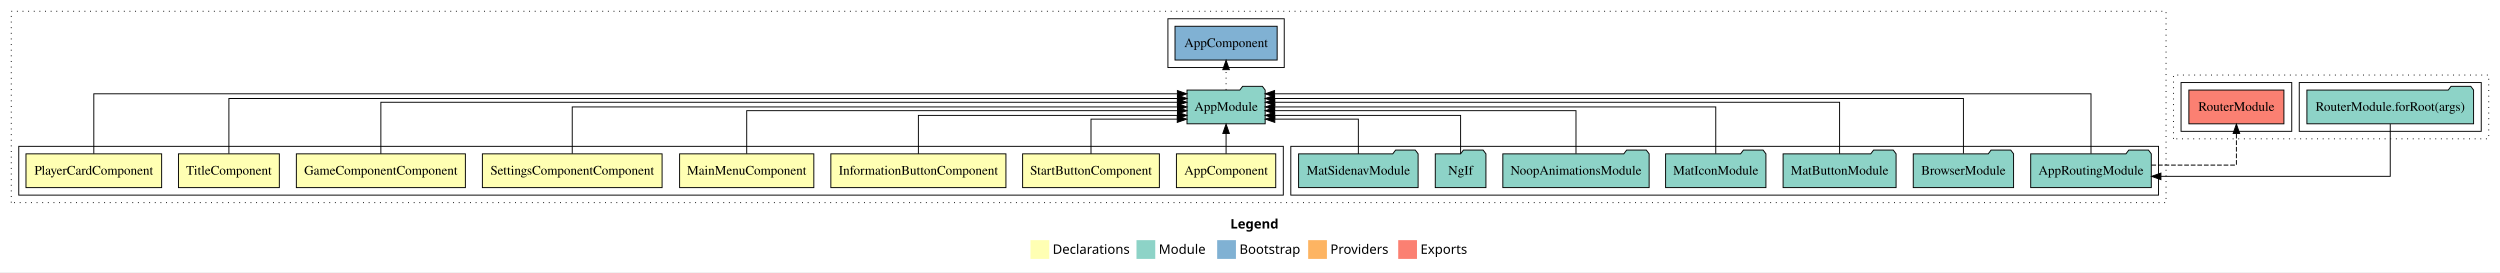
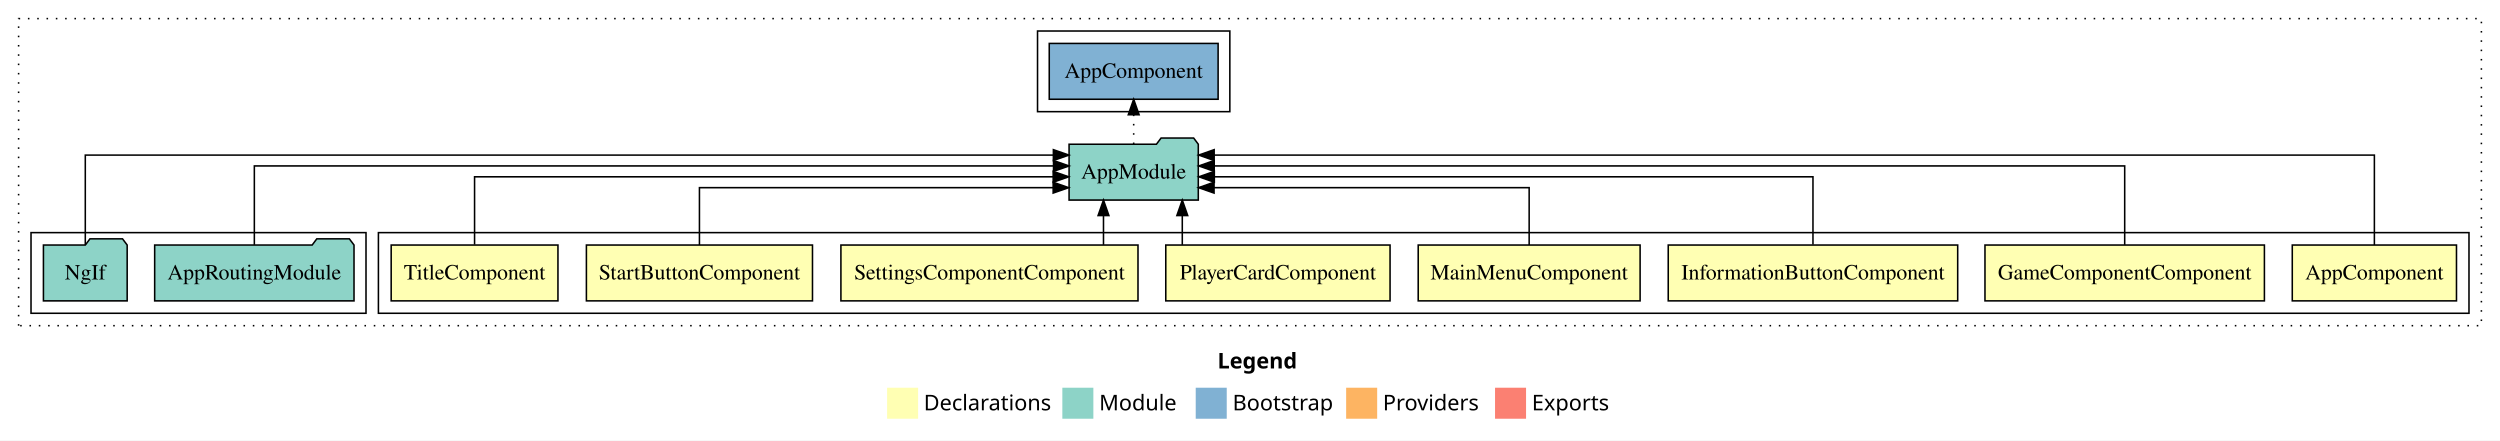
- <svg xmlns="http://www.w3.org/2000/svg" width="2665pt" height="290pt" viewBox="0.00 0.00 2665.00 290.00">
-   <g id="graph0" class="graph" transform="scale(1 1) rotate(0) translate(4 286)">
-     <polygon fill="white" stroke="transparent" points="-4,4 -4,-286 2661,-286 2661,4 -4,4" />
-     <text text-anchor="start" x="1307.51" y="-42.4" font-family="Times-12" font-weight="bold" font-size="14.00">Legend</text>
-     <polygon fill="#ffffb3" stroke="transparent" points="1094.5,-10 1094.5,-30 1114.5,-30 1114.5,-10 1094.5,-10" />
-     <text text-anchor="start" x="1118.13" y="-15.4" font-family="Times-12" font-size="14.00">  Declarations</text>
-     <polygon fill="#8dd3c7" stroke="transparent" points="1207.5,-10 1207.5,-30 1227.5,-30 1227.5,-10 1207.5,-10" />
-     <text text-anchor="start" x="1231.23" y="-15.4" font-family="Times-12" font-size="14.00">  Module</text>
-     <polygon fill="#80b1d3" stroke="transparent" points="1293.5,-10 1293.5,-30 1313.5,-30 1313.5,-10 1293.5,-10" />
-     <text text-anchor="start" x="1317.28" y="-15.4" font-family="Times-12" font-size="14.00">  Bootstrap</text>
-     <polygon fill="#fdb462" stroke="transparent" points="1390.5,-10 1390.5,-30 1410.5,-30 1410.5,-10 1390.5,-10" />
-     <text text-anchor="start" x="1414.17" y="-15.4" font-family="Times-12" font-size="14.00">  Providers</text>
-     <polygon fill="#fb8072" stroke="transparent" points="1486.5,-10 1486.5,-30 1506.5,-30 1506.5,-10 1486.5,-10" />
-     <text text-anchor="start" x="1510.23" y="-15.4" font-family="Times-12" font-size="14.00">  Exports</text>
+ <svg xmlns="http://www.w3.org/2000/svg" width="1612pt" height="284pt" viewBox="0.00 0.00 1612.00 284.00">
+   <g id="graph0" class="graph" transform="scale(1 1) rotate(0) translate(4 280)">
+     <polygon fill="white" stroke="transparent" points="-4,4 -4,-280 1608,-280 1608,4 -4,4" />
+     <text text-anchor="start" x="781.01" y="-42.4" font-family="Times-12" font-weight="bold" font-size="14.00">Legend</text>
+     <polygon fill="#ffffb3" stroke="transparent" points="568,-10 568,-30 588,-30 588,-10 568,-10" />
+     <text text-anchor="start" x="591.63" y="-15.4" font-family="Times-12" font-size="14.00">  Declarations</text>
+     <polygon fill="#8dd3c7" stroke="transparent" points="681,-10 681,-30 701,-30 701,-10 681,-10" />
+     <text text-anchor="start" x="704.73" y="-15.4" font-family="Times-12" font-size="14.00">  Module</text>
+     <polygon fill="#80b1d3" stroke="transparent" points="767,-10 767,-30 787,-30 787,-10 767,-10" />
+     <text text-anchor="start" x="790.78" y="-15.4" font-family="Times-12" font-size="14.00">  Bootstrap</text>
+     <polygon fill="#fdb462" stroke="transparent" points="864,-10 864,-30 884,-30 884,-10 864,-10" />
+     <text text-anchor="start" x="887.67" y="-15.4" font-family="Times-12" font-size="14.00">  Providers</text>
+     <polygon fill="#fb8072" stroke="transparent" points="960,-10 960,-30 980,-30 980,-10 960,-10" />
+     <text text-anchor="start" x="983.73" y="-15.4" font-family="Times-12" font-size="14.00">  Exports</text>
    <g id="clust1" class="cluster">
-       <polygon fill="none" stroke="black" stroke-dasharray="1,5" points="8,-70 8,-274 2305,-274 2305,-70 8,-70" />
+       <polygon fill="none" stroke="black" stroke-dasharray="1,5" points="8,-70 8,-268 1596,-268 1596,-70 8,-70" />
    </g>
    <g id="clust2" class="cluster">
-       <polygon fill="none" stroke="black" points="16,-78 16,-130 1364,-130 1364,-78 16,-78" />
+       <polygon fill="none" stroke="black" points="240,-78 240,-130 1588,-130 1588,-78 240,-78" />
    </g>
    <g id="clust11" class="cluster">
-       <polygon fill="none" stroke="black" points="1372,-78 1372,-130 2297,-130 2297,-78 1372,-78" />
+       <polygon fill="none" stroke="black" points="16,-78 16,-130 232,-130 232,-78 16,-78" />
    </g>
    <g id="clust13" class="cluster">
-       <polygon fill="none" stroke="black" points="1241,-214 1241,-266 1365,-266 1365,-214 1241,-214" />
-     </g>
-     <g id="clust15" class="cluster">
-       <polygon fill="none" stroke="black" stroke-dasharray="1,5" points="2313,-138 2313,-206 2649,-206 2649,-138 2313,-138" />
-     </g>
-     <g id="clust17" class="cluster">
-       <polygon fill="none" stroke="black" points="2447,-146 2447,-198 2641,-198 2641,-146 2447,-146" />
-     </g>
-     <g id="clust18" class="cluster">
-       <polygon fill="none" stroke="black" points="2321,-146 2321,-198 2439,-198 2439,-146 2321,-146" />
+       <polygon fill="none" stroke="black" points="665,-208 665,-260 789,-260 789,-208 665,-208" />
    </g>
    <g id="node1" class="node">
-       <polygon fill="#ffffb3" stroke="black" points="1355.94,-122 1250.06,-122 1250.06,-86 1355.94,-86 1355.94,-122" />
-       <text text-anchor="middle" x="1303" y="-99.8" font-family="Times,serif" font-size="14.00">AppComponent</text>
+       <polygon fill="#ffffb3" stroke="black" points="1579.94,-122 1474.06,-122 1474.06,-86 1579.94,-86 1579.94,-122" />
+       <text text-anchor="middle" x="1527" y="-99.8" font-family="Times,serif" font-size="14.00">AppComponent</text>
    </g>
    <g id="node9" class="node">
-       <polygon fill="#8dd3c7" stroke="black" points="1344.66,-190 1341.66,-194 1320.66,-194 1317.66,-190 1261.34,-190 1261.34,-154 1344.66,-154 1344.66,-190" />
-       <text text-anchor="middle" x="1303" y="-167.8" font-family="Times,serif" font-size="14.00">AppModule</text>
+       <polygon fill="#8dd3c7" stroke="black" points="768.66,-187 765.66,-191 744.66,-191 741.66,-187 685.34,-187 685.34,-151 768.66,-151 768.66,-187" />
+       <text text-anchor="middle" x="727" y="-164.8" font-family="Times,serif" font-size="14.00">AppModule</text>
    </g>
    <g id="edge1" class="edge">
-       <path fill="none" stroke="black" d="M1303,-122.22C1303,-122.22 1303,-143.73 1303,-143.73" />
-       <polygon fill="black" stroke="black" points="1299.5,-143.73 1303,-153.73 1306.5,-143.73 1299.5,-143.73" />
+       <path fill="none" stroke="black" d="M1527,-122.01C1527,-144.49 1527,-180 1527,-180 1527,-180 778.89,-180 778.89,-180" />
+       <polygon fill="black" stroke="black" points="778.89,-176.5 768.89,-180 778.89,-183.5 778.89,-176.5" />
    </g>
    <g id="node2" class="node">
-       <polygon fill="#ffffb3" stroke="black" points="1231.89,-122 1086.11,-122 1086.11,-86 1231.89,-86 1231.89,-122" />
-       <text text-anchor="middle" x="1159" y="-99.8" font-family="Times,serif" font-size="14.00">StartButtonComponent</text>
+       <polygon fill="#ffffb3" stroke="black" points="1456.09,-122 1275.91,-122 1275.91,-86 1456.09,-86 1456.09,-122" />
+       <text text-anchor="middle" x="1366" y="-99.8" font-family="Times,serif" font-size="14.00">GameComponentComponent</text>
    </g>
    <g id="edge2" class="edge">
-       <path fill="none" stroke="black" d="M1159,-122.01C1159,-138.05 1159,-159 1159,-159 1159,-159 1250.96,-159 1250.96,-159" />
-       <polygon fill="black" stroke="black" points="1250.96,-162.5 1260.96,-159 1250.96,-155.5 1250.96,-162.5" />
+       <path fill="none" stroke="black" d="M1366,-122.13C1366,-142.57 1366,-173 1366,-173 1366,-173 778.93,-173 778.93,-173" />
+       <polygon fill="black" stroke="black" points="778.93,-169.5 768.93,-173 778.93,-176.5 778.93,-169.5" />
    </g>
    <g id="node3" class="node">
-       <polygon fill="#ffffb3" stroke="black" points="1068.32,-122 881.68,-122 881.68,-86 1068.32,-86 1068.32,-122" />
-       <text text-anchor="middle" x="975" y="-99.8" font-family="Times,serif" font-size="14.00">InformationButtonComponent</text>
+       <polygon fill="#ffffb3" stroke="black" points="1258.32,-122 1071.68,-122 1071.68,-86 1258.32,-86 1258.32,-122" />
+       <text text-anchor="middle" x="1165" y="-99.8" font-family="Times,serif" font-size="14.00">InformationButtonComponent</text>
    </g>
    <g id="edge3" class="edge">
-       <path fill="none" stroke="black" d="M975,-122.02C975,-139.37 975,-163 975,-163 975,-163 1251.13,-163 1251.13,-163" />
-       <polygon fill="black" stroke="black" points="1251.13,-166.5 1261.13,-163 1251.13,-159.5 1251.13,-166.5" />
+       <path fill="none" stroke="black" d="M1165,-122.27C1165,-140.56 1165,-166 1165,-166 1165,-166 779,-166 779,-166" />
+       <polygon fill="black" stroke="black" points="779,-162.5 769,-166 779,-169.5 779,-162.5" />
    </g>
    <g id="node4" class="node">
-       <polygon fill="#ffffb3" stroke="black" points="863.54,-122 720.46,-122 720.46,-86 863.54,-86 863.54,-122" />
-       <text text-anchor="middle" x="792" y="-99.8" font-family="Times,serif" font-size="14.00">MainMenuComponent</text>
+       <polygon fill="#ffffb3" stroke="black" points="1053.54,-122 910.46,-122 910.46,-86 1053.54,-86 1053.54,-122" />
+       <text text-anchor="middle" x="982" y="-99.8" font-family="Times,serif" font-size="14.00">MainMenuComponent</text>
    </g>
    <g id="edge4" class="edge">
-       <path fill="none" stroke="black" d="M792,-122.17C792,-141.09 792,-168 792,-168 792,-168 1251.18,-168 1251.18,-168" />
-       <polygon fill="black" stroke="black" points="1251.18,-171.5 1261.18,-168 1251.18,-164.5 1251.18,-171.5" />
+       <path fill="none" stroke="black" d="M982,-122.01C982,-138.05 982,-159 982,-159 982,-159 778.82,-159 778.82,-159" />
+       <polygon fill="black" stroke="black" points="778.82,-155.5 768.82,-159 778.82,-162.5 778.82,-155.5" />
    </g>
    <g id="node5" class="node">
-       <polygon fill="#ffffb3" stroke="black" points="701.78,-122 510.22,-122 510.22,-86 701.78,-86 701.78,-122" />
-       <text text-anchor="middle" x="606" y="-99.8" font-family="Times,serif" font-size="14.00">SettingsComponentComponent</text>
+       <polygon fill="#ffffb3" stroke="black" points="892.31,-122 747.69,-122 747.69,-86 892.31,-86 892.31,-122" />
+       <text text-anchor="middle" x="820" y="-99.8" font-family="Times,serif" font-size="14.00">PlayerCardComponent</text>
    </g>
    <g id="edge5" class="edge">
-       <path fill="none" stroke="black" d="M606,-122.22C606,-142.37 606,-172 606,-172 606,-172 1251.23,-172 1251.23,-172" />
-       <polygon fill="black" stroke="black" points="1251.23,-175.5 1261.23,-172 1251.23,-168.5 1251.23,-175.5" />
+       <path fill="none" stroke="black" d="M758.34,-122.11C758.34,-122.11 758.34,-140.99 758.34,-140.99" />
+       <polygon fill="black" stroke="black" points="754.84,-140.99 758.34,-150.99 761.84,-140.99 754.84,-140.99" />
    </g>
    <g id="node6" class="node">
-       <polygon fill="#ffffb3" stroke="black" points="492.09,-122 311.91,-122 311.91,-86 492.09,-86 492.09,-122" />
-       <text text-anchor="middle" x="402" y="-99.8" font-family="Times,serif" font-size="14.00">GameComponentComponent</text>
+       <polygon fill="#ffffb3" stroke="black" points="729.78,-122 538.22,-122 538.22,-86 729.78,-86 729.78,-122" />
+       <text text-anchor="middle" x="634" y="-99.8" font-family="Times,serif" font-size="14.00">SettingsComponentComponent</text>
    </g>
    <g id="edge6" class="edge">
-       <path fill="none" stroke="black" d="M402,-122.04C402,-143.66 402,-177 402,-177 402,-177 1251.05,-177 1251.05,-177" />
-       <polygon fill="black" stroke="black" points="1251.05,-180.5 1261.05,-177 1251.05,-173.5 1251.05,-180.5" />
+       <path fill="none" stroke="black" d="M707.53,-122.11C707.53,-122.11 707.53,-140.99 707.53,-140.99" />
+       <polygon fill="black" stroke="black" points="704.03,-140.99 707.53,-150.99 711.03,-140.99 704.03,-140.99" />
    </g>
    <g id="node7" class="node">
-       <polygon fill="#ffffb3" stroke="black" points="293.77,-122 186.23,-122 186.23,-86 293.77,-86 293.77,-122" />
-       <text text-anchor="middle" x="240" y="-99.8" font-family="Times,serif" font-size="14.00">TitleComponent</text>
+       <polygon fill="#ffffb3" stroke="black" points="519.89,-122 374.11,-122 374.11,-86 519.89,-86 519.89,-122" />
+       <text text-anchor="middle" x="447" y="-99.8" font-family="Times,serif" font-size="14.00">StartButtonComponent</text>
    </g>
    <g id="edge7" class="edge">
-       <path fill="none" stroke="black" d="M240,-122.25C240,-145.02 240,-181 240,-181 240,-181 1251.33,-181 1251.33,-181" />
-       <polygon fill="black" stroke="black" points="1251.33,-184.5 1261.33,-181 1251.33,-177.5 1251.33,-184.5" />
+       <path fill="none" stroke="black" d="M447,-122.01C447,-138.05 447,-159 447,-159 447,-159 675.08,-159 675.08,-159" />
+       <polygon fill="black" stroke="black" points="675.08,-162.5 685.08,-159 675.08,-155.5 675.08,-162.5" />
    </g>
    <g id="node8" class="node">
-       <polygon fill="#ffffb3" stroke="black" points="168.31,-122 23.69,-122 23.69,-86 168.31,-86 168.31,-122" />
-       <text text-anchor="middle" x="96" y="-99.8" font-family="Times,serif" font-size="14.00">PlayerCardComponent</text>
+       <polygon fill="#ffffb3" stroke="black" points="355.77,-122 248.23,-122 248.23,-86 355.77,-86 355.77,-122" />
+       <text text-anchor="middle" x="302" y="-99.8" font-family="Times,serif" font-size="14.00">TitleComponent</text>
    </g>
    <g id="edge8" class="edge">
-       <path fill="none" stroke="black" d="M96,-122.2C96,-146.36 96,-186 96,-186 96,-186 1251.1,-186 1251.1,-186" />
-       <polygon fill="black" stroke="black" points="1251.1,-189.5 1261.1,-186 1251.1,-182.5 1251.1,-189.5" />
+       <path fill="none" stroke="black" d="M302,-122.27C302,-140.56 302,-166 302,-166 302,-166 675.09,-166 675.09,-166" />
+       <polygon fill="black" stroke="black" points="675.09,-169.5 685.09,-166 675.09,-162.5 675.09,-169.5" />
    </g>
-     <g id="node17" class="node">
-       <polygon fill="#80b1d3" stroke="black" points="1357.44,-258 1248.56,-258 1248.56,-222 1357.44,-222 1357.44,-258" />
-       <text text-anchor="middle" x="1303" y="-235.8" font-family="Times,serif" font-size="14.00">AppComponent </text>
+     <g id="node12" class="node">
+       <polygon fill="#80b1d3" stroke="black" points="781.44,-252 672.56,-252 672.56,-216 781.44,-216 781.44,-252" />
+       <text text-anchor="middle" x="727" y="-229.8" font-family="Times,serif" font-size="14.00">AppComponent </text>
    </g>
-     <g id="edge16" class="edge">
-       <path fill="none" stroke="black" stroke-dasharray="1,5" d="M1303,-190.22C1303,-190.22 1303,-211.73 1303,-211.73" />
-       <polygon fill="black" stroke="black" points="1299.5,-211.73 1303,-221.73 1306.5,-211.73 1299.5,-211.73" />
+     <g id="edge11" class="edge">
+       <path fill="none" stroke="black" stroke-dasharray="1,5" d="M727,-187.11C727,-187.11 727,-205.99 727,-205.99" />
+       <polygon fill="black" stroke="black" points="723.5,-205.99 727,-215.99 730.5,-205.99 723.5,-205.99" />
    </g>
    <g id="node10" class="node">
-       <polygon fill="#8dd3c7" stroke="black" points="2142.47,-122 2139.47,-126 2118.47,-126 2115.47,-122 2035.53,-122 2035.53,-86 2142.47,-86 2142.47,-122" />
-       <text text-anchor="middle" x="2089" y="-99.8" font-family="Times,serif" font-size="14.00">BrowserModule</text>
+       <polygon fill="#8dd3c7" stroke="black" points="224.27,-122 221.27,-126 200.27,-126 197.27,-122 95.73,-122 95.73,-86 224.27,-86 224.27,-122" />
+       <text text-anchor="middle" x="160" y="-99.8" font-family="Times,serif" font-size="14.00">AppRoutingModule</text>
    </g>
    <g id="edge9" class="edge">
-       <path fill="none" stroke="black" d="M2089,-122.25C2089,-145.02 2089,-181 2089,-181 2089,-181 1354.7,-181 1354.7,-181" />
-       <polygon fill="black" stroke="black" points="1354.7,-177.5 1344.7,-181 1354.7,-184.5 1354.7,-177.5" />
+       <path fill="none" stroke="black" d="M160,-122.13C160,-142.57 160,-173 160,-173 160,-173 675.31,-173 675.31,-173" />
+       <polygon fill="black" stroke="black" points="675.31,-176.5 685.31,-173 675.31,-169.5 675.31,-176.5" />
    </g>
    <g id="node11" class="node">
-       <polygon fill="#8dd3c7" stroke="black" points="2289.27,-122 2286.27,-126 2265.27,-126 2262.27,-122 2160.73,-122 2160.73,-86 2289.27,-86 2289.27,-122" />
-       <text text-anchor="middle" x="2225" y="-99.8" font-family="Times,serif" font-size="14.00">AppRoutingModule</text>
+       <polygon fill="#8dd3c7" stroke="black" points="78,-122 75,-126 54,-126 51,-122 24,-122 24,-86 78,-86 78,-122" />
+       <text text-anchor="middle" x="51" y="-99.8" font-family="Times,serif" font-size="14.00">NgIf</text>
    </g>
    <g id="edge10" class="edge">
-       <path fill="none" stroke="black" d="M2225,-122.2C2225,-146.36 2225,-186 2225,-186 2225,-186 1354.71,-186 1354.71,-186" />
-       <polygon fill="black" stroke="black" points="1354.71,-182.5 1344.71,-186 1354.71,-189.5 1354.71,-182.5" />
-     </g>
-     <g id="node19" class="node">
-       <polygon fill="#fb8072" stroke="black" points="2430.65,-190 2329.35,-190 2329.35,-154 2430.65,-154 2430.65,-190" />
-       <text text-anchor="middle" x="2380" y="-167.8" font-family="Times,serif" font-size="14.00">RouterModule </text>
-     </g>
-     <g id="edge18" class="edge">
-       <path fill="none" stroke="black" stroke-dasharray="5,2" d="M2289.39,-110C2331.97,-110 2380,-110 2380,-110 2380,-110 2380,-143.73 2380,-143.73" />
-       <polygon fill="black" stroke="black" points="2376.5,-143.73 2380,-153.73 2383.5,-143.73 2376.5,-143.73" />
-     </g>
-     <g id="node12" class="node">
-       <polygon fill="#8dd3c7" stroke="black" points="1878.47,-122 1875.47,-126 1854.47,-126 1851.47,-122 1771.53,-122 1771.53,-86 1878.47,-86 1878.47,-122" />
-       <text text-anchor="middle" x="1825" y="-99.8" font-family="Times,serif" font-size="14.00">MatIconModule</text>
-     </g>
-     <g id="edge11" class="edge">
-       <path fill="none" stroke="black" d="M1825,-122.22C1825,-142.37 1825,-172 1825,-172 1825,-172 1354.84,-172 1354.84,-172" />
-       <polygon fill="black" stroke="black" points="1354.84,-168.5 1344.84,-172 1354.84,-175.5 1354.84,-168.5" />
-     </g>
-     <g id="node13" class="node">
-       <polygon fill="#8dd3c7" stroke="black" points="1753.98,-122 1750.98,-126 1729.98,-126 1726.98,-122 1598.02,-122 1598.02,-86 1753.98,-86 1753.98,-122" />
-       <text text-anchor="middle" x="1676" y="-99.8" font-family="Times,serif" font-size="14.00">NoopAnimationsModule</text>
-     </g>
-     <g id="edge12" class="edge">
-       <path fill="none" stroke="black" d="M1676,-122.17C1676,-141.09 1676,-168 1676,-168 1676,-168 1354.7,-168 1354.7,-168" />
-       <polygon fill="black" stroke="black" points="1354.7,-164.5 1344.7,-168 1354.7,-171.5 1354.7,-164.5" />
-     </g>
-     <g id="node14" class="node">
-       <polygon fill="#8dd3c7" stroke="black" points="1580,-122 1577,-126 1556,-126 1553,-122 1526,-122 1526,-86 1580,-86 1580,-122" />
-       <text text-anchor="middle" x="1553" y="-99.8" font-family="Times,serif" font-size="14.00">NgIf</text>
-     </g>
-     <g id="edge13" class="edge">
-       <path fill="none" stroke="black" d="M1553,-122.02C1553,-139.37 1553,-163 1553,-163 1553,-163 1354.84,-163 1354.84,-163" />
-       <polygon fill="black" stroke="black" points="1354.84,-159.5 1344.84,-163 1354.84,-166.5 1354.84,-159.5" />
-     </g>
-     <g id="node15" class="node">
-       <polygon fill="#8dd3c7" stroke="black" points="1507.7,-122 1504.7,-126 1483.7,-126 1480.7,-122 1380.3,-122 1380.3,-86 1507.7,-86 1507.7,-122" />
-       <text text-anchor="middle" x="1444" y="-99.8" font-family="Times,serif" font-size="14.00">MatSidenavModule</text>
-     </g>
-     <g id="edge14" class="edge">
-       <path fill="none" stroke="black" d="M1444,-122.01C1444,-138.05 1444,-159 1444,-159 1444,-159 1354.92,-159 1354.92,-159" />
-       <polygon fill="black" stroke="black" points="1354.92,-155.5 1344.92,-159 1354.92,-162.5 1354.92,-155.5" />
-     </g>
-     <g id="node16" class="node">
-       <polygon fill="#8dd3c7" stroke="black" points="2017.22,-122 2014.22,-126 1993.22,-126 1990.22,-122 1896.78,-122 1896.78,-86 2017.22,-86 2017.22,-122" />
-       <text text-anchor="middle" x="1957" y="-99.8" font-family="Times,serif" font-size="14.00">MatButtonModule</text>
-     </g>
-     <g id="edge15" class="edge">
-       <path fill="none" stroke="black" d="M1957,-122.04C1957,-143.66 1957,-177 1957,-177 1957,-177 1354.91,-177 1354.91,-177" />
-       <polygon fill="black" stroke="black" points="1354.91,-173.5 1344.91,-177 1354.91,-180.5 1354.91,-173.5" />
-     </g>
-     <g id="node18" class="node">
-       <polygon fill="#8dd3c7" stroke="black" points="2632.84,-190 2629.84,-194 2608.84,-194 2605.84,-190 2455.16,-190 2455.16,-154 2632.84,-154 2632.84,-190" />
-       <text text-anchor="middle" x="2544" y="-167.8" font-family="Times,serif" font-size="14.00">RouterModule.forRoot(args)</text>
-     </g>
-     <g id="edge17" class="edge">
-       <path fill="none" stroke="black" d="M2544,-153.71C2544,-131.79 2544,-98 2544,-98 2544,-98 2299.55,-98 2299.55,-98" />
-       <polygon fill="black" stroke="black" points="2299.55,-94.5 2289.55,-98 2299.55,-101.5 2299.55,-94.5" />
+       <path fill="none" stroke="black" d="M51,-122.01C51,-144.49 51,-180 51,-180 51,-180 675.22,-180 675.22,-180" />
+       <polygon fill="black" stroke="black" points="675.22,-183.5 685.22,-180 675.22,-176.5 675.22,-183.5" />
    </g>
  </g>
</svg>
